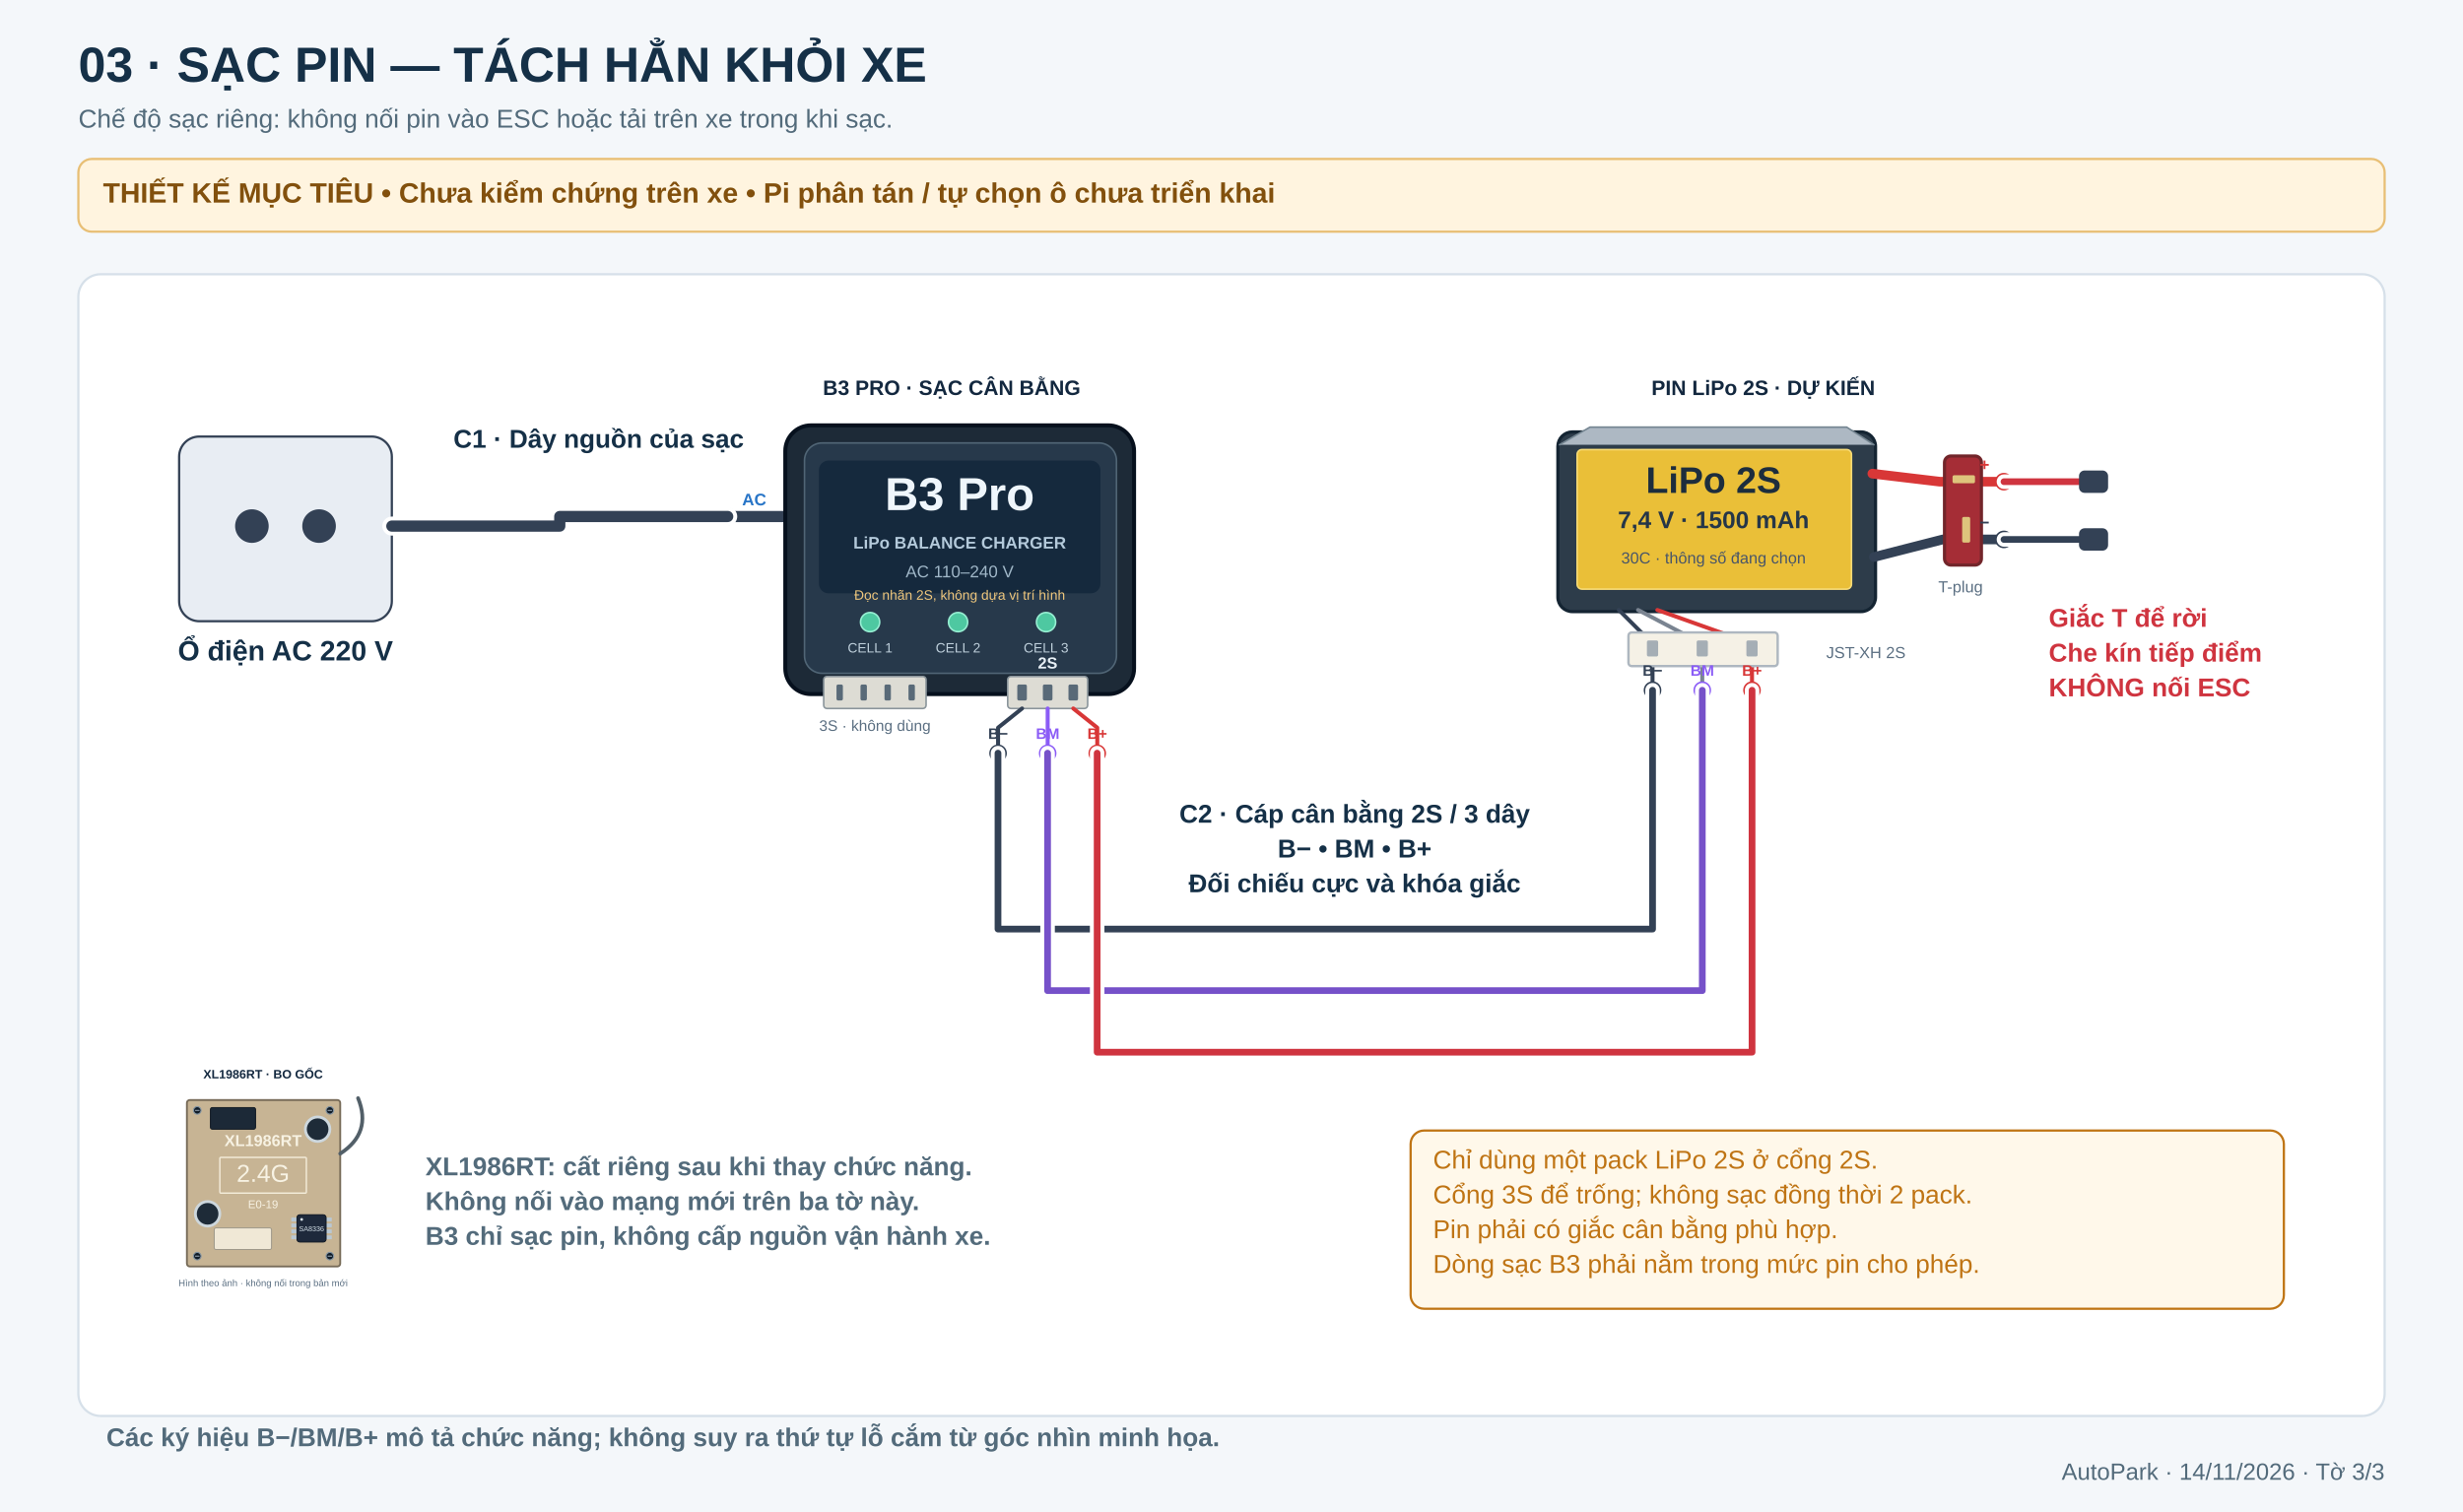
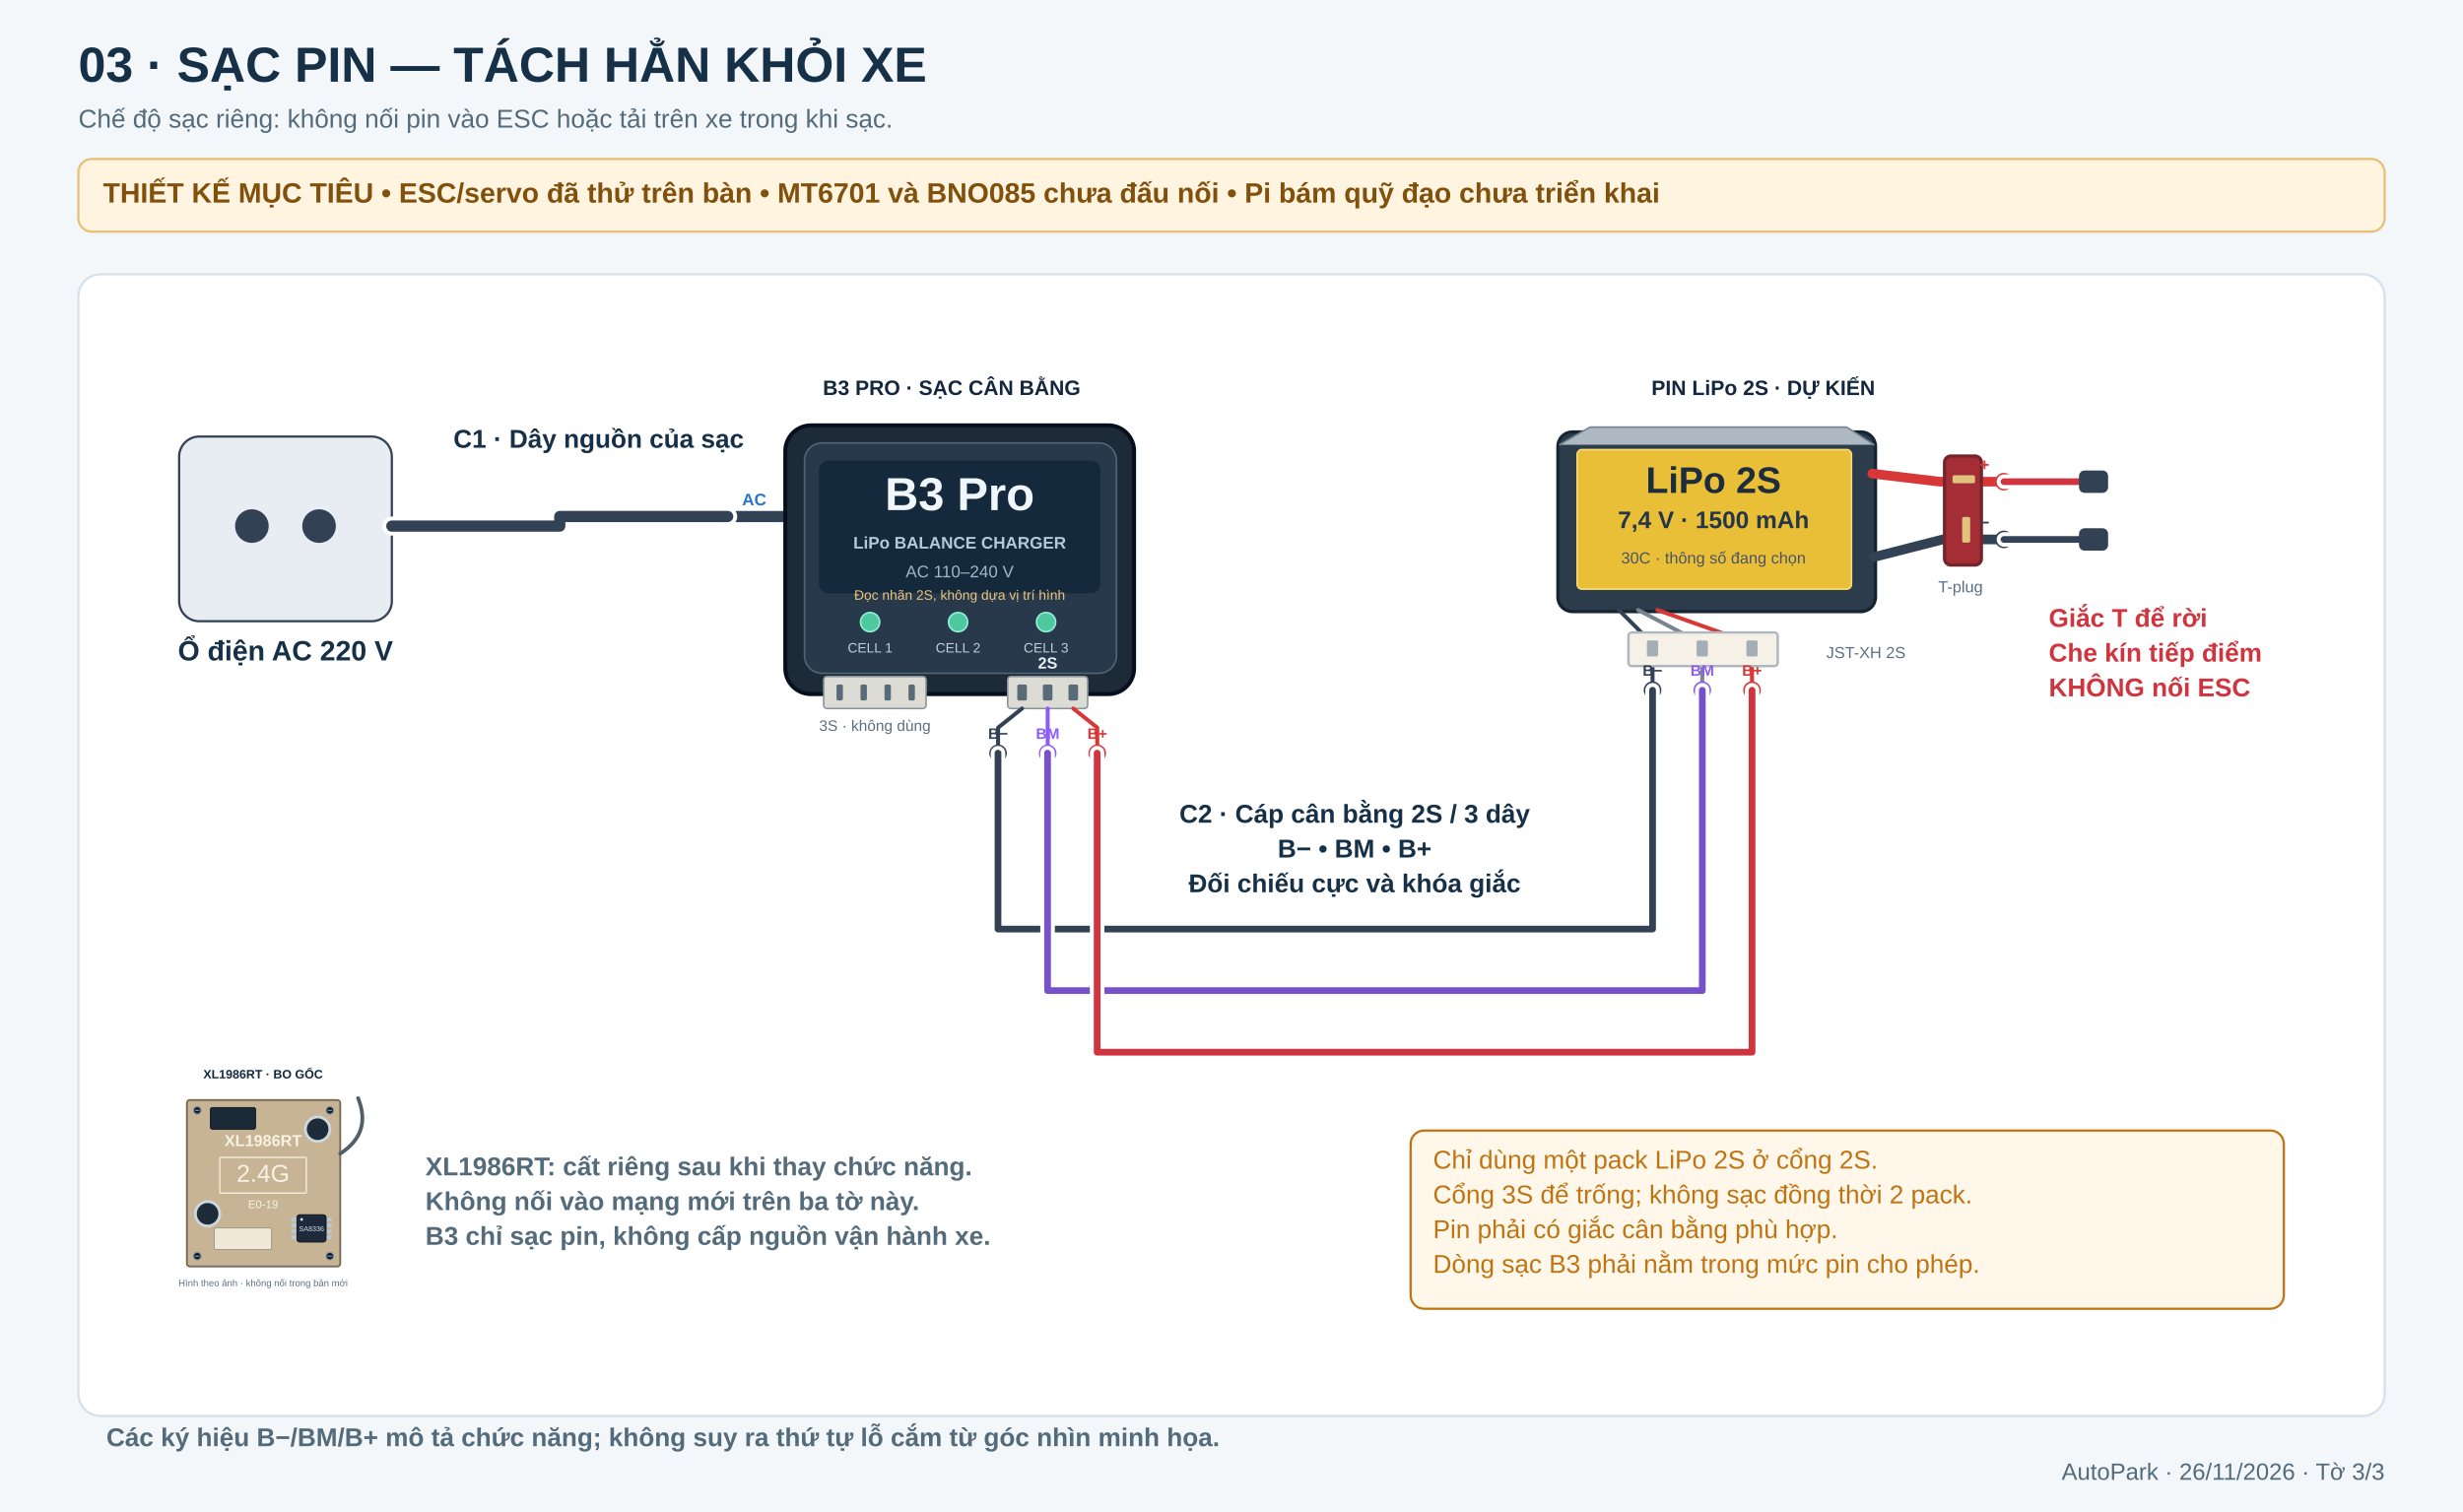
<svg xmlns="http://www.w3.org/2000/svg" width="2200" height="1350" viewBox="0 0 2200 1350">
  <rect x="0" y="0" width="2200" height="1350" rx="0" fill="#f4f7fa" stroke="#f4f7fa" stroke-width="2" />
  <text x="70" y="73" font-family="Segoe UI, Arial, sans-serif" font-size="44" fill="#153047" font-weight="700" text-anchor="start">03 · SẠC PIN — TÁCH HẲN KHỎI XE</text>
  <text x="70" y="114" font-family="Segoe UI, Arial, sans-serif" font-size="23" fill="#536b7b" font-weight="400" text-anchor="start">Chế độ sạc riêng: không nối pin vào ESC hoặc tải trên xe trong khi sạc.</text>
  <rect x="70" y="142" width="2060" height="65" rx="12" fill="#fff4df" stroke="#e8bf75" stroke-width="2" />
-   <text x="92" y="181" font-family="Segoe UI, Arial, sans-serif" font-size="25" fill="#82500d" font-weight="600" text-anchor="start">THIẾT KẾ MỤC TIÊU • Chưa kiểm chứng trên xe • Pi phân tán / tự chọn ô chưa triển khai</text>
+   <text x="92" y="181" font-family="Segoe UI, Arial, sans-serif" font-size="25" fill="#82500d" font-weight="600" text-anchor="start">THIẾT KẾ MỤC TIÊU • ESC/servo đã thử trên bàn • MT6701 và BNO085 chưa đấu nối • Pi bám quỹ đạo chưa triển khai</text>
  <rect x="70" y="245" width="2060" height="1020" rx="20" fill="white" stroke="#d6e0e9" stroke-width="2" />
  <g transform="translate(650 330) scale(1.429 1.429)" data-component="b3_charger">
    <text x="140" y="16" font-size="13" fill="#13283f" text-anchor="middle" font-weight="700" font-family="Arial, DejaVu Sans, sans-serif">B3 PRO · SẠC CÂN BẰNG</text>
    <polyline points="0,92 40,92" fill="none" stroke="#334155" stroke-width="7" stroke-linecap="round" stroke-linejoin="round" />
    <rect x="36" y="35" width="218" height="168" fill="#1d2a37" stroke="#06101d" rx="16" stroke-width="2.5" />
    <rect x="48" y="46" width="195" height="144" fill="#27394b" stroke="#506575" rx="11" stroke-width="1" />
    <rect x="57" y="57" width="176" height="83" fill="#15293d" stroke="none" rx="6" stroke-width="1" />
    <text x="145" y="88" font-size="29" fill="#eff6fc" text-anchor="middle" font-weight="700" font-family="Arial, DejaVu Sans, sans-serif">B3 Pro</text>
    <text x="145" y="112" font-size="10.5" fill="#b4cadb" text-anchor="middle" font-weight="700" font-family="Arial, DejaVu Sans, sans-serif">LiPo BALANCE CHARGER</text>
    <text x="145" y="130" font-size="10.5" fill="#a0b7c8" text-anchor="middle" font-weight="400" font-family="Arial, DejaVu Sans, sans-serif">AC 110–240 V</text>
    <text x="145" y="144" font-size="8.5" fill="#eec67c" text-anchor="middle" font-weight="400" font-family="Arial, DejaVu Sans, sans-serif">Đọc nhãn 2S, không dựa vị trí hình</text>
    <circle cx="89" cy="158" r="6" fill="#4ec8a1" stroke="#97efd3" stroke-width="1" />
    <text x="89" y="177" font-size="8.5" fill="#bfd0dc" text-anchor="middle" font-weight="400" font-family="Arial, DejaVu Sans, sans-serif">CELL 1</text>
    <circle cx="144" cy="158" r="6" fill="#4ec8a1" stroke="#97efd3" stroke-width="1" />
    <text x="144" y="177" font-size="8.5" fill="#bfd0dc" text-anchor="middle" font-weight="400" font-family="Arial, DejaVu Sans, sans-serif">CELL 2</text>
    <circle cx="199" cy="158" r="6" fill="#4ec8a1" stroke="#97efd3" stroke-width="1" />
    <text x="199" y="177" font-size="8.5" fill="#bfd0dc" text-anchor="middle" font-weight="400" font-family="Arial, DejaVu Sans, sans-serif">CELL 3</text>
    <rect x="60" y="192" width="64" height="20" fill="#dddcd4" stroke="#8a959b" rx="2" stroke-width="1" />
    <rect x="175" y="192" width="50" height="20" fill="#dddcd4" stroke="#8a959b" rx="2" stroke-width="1" />
    <text x="92" y="226" font-size="9.5" fill="#5b6f82" text-anchor="middle" font-weight="400" font-family="Arial, DejaVu Sans, sans-serif">3S · không dùng</text>
    <text x="200" y="187" font-size="10" fill="#e7eff5" text-anchor="middle" font-weight="700" font-family="Arial, DejaVu Sans, sans-serif">2S</text>
    <rect x="68" y="197" width="4" height="10" fill="#596a78" stroke="none" rx="1" stroke-width="1" />
    <rect x="83" y="197" width="4" height="10" fill="#596a78" stroke="none" rx="1" stroke-width="1" />
    <rect x="98" y="197" width="4" height="10" fill="#596a78" stroke="none" rx="1" stroke-width="1" />
    <rect x="113" y="197" width="4" height="10" fill="#596a78" stroke="none" rx="1" stroke-width="1" />
    <rect x="181" y="197" width="6" height="10" fill="#596a78" stroke="none" rx="1" stroke-width="1" />
    <polyline points="184,212 169,224 169,240" fill="none" stroke="#334155" stroke-width="2.5" stroke-linecap="round" stroke-linejoin="round" />
    <rect x="197" y="197" width="6" height="10" fill="#596a78" stroke="none" rx="1" stroke-width="1" />
    <polyline points="200,212 200,224 200,240" fill="none" stroke="#8b5cf6" stroke-width="2.5" stroke-linecap="round" stroke-linejoin="round" />
    <rect x="213" y="197" width="6" height="10" fill="#596a78" stroke="none" rx="1" stroke-width="1" />
    <polyline points="216,212 231,224 231,240" fill="none" stroke="#d83737" stroke-width="2.5" stroke-linecap="round" stroke-linejoin="round" />
    <circle cx="0" cy="92" r="4.5" fill="white" stroke="#2875c7" stroke-width="2" />
    <text x="9" y="85" font-size="10.5" fill="#2875c7" text-anchor="start" font-weight="700" font-family="Arial, DejaVu Sans, sans-serif">AC</text>
    <circle cx="169" cy="240" r="4.5" fill="white" stroke="#334155" stroke-width="2" />
    <text x="169" y="231" font-size="9.5" fill="#334155" text-anchor="middle" font-weight="700" font-family="Arial, DejaVu Sans, sans-serif">B−</text>
    <circle cx="200" cy="240" r="4.5" fill="white" stroke="#8b5cf6" stroke-width="2" />
    <text x="200" y="231" font-size="9.5" fill="#8b5cf6" text-anchor="middle" font-weight="700" font-family="Arial, DejaVu Sans, sans-serif">BM</text>
    <circle cx="231" cy="240" r="4.5" fill="white" stroke="#d83737" stroke-width="2" />
    <text x="231" y="231" font-size="9.5" fill="#d83737" text-anchor="middle" font-weight="700" font-family="Arial, DejaVu Sans, sans-serif">B+</text>
  </g>
  <g transform="translate(1360 330) scale(1.433 1.433)" data-component="battery2s">
    <text x="150" y="16" font-size="13" fill="#13283f" text-anchor="middle" font-weight="700" font-family="Arial, DejaVu Sans, sans-serif">PIN LiPo 2S · DỰ KIẾN</text>
    <rect x="22" y="39" width="198" height="112" fill="#2d3c4a" stroke="#142432" rx="9" stroke-width="2" />
    <path d="M23 47 L42 36 H202 L219 47" fill="#adb8c3" stroke="#748591" stroke-width="1" stroke-linecap="round" stroke-linejoin="round" />
    <rect x="34" y="50" width="171" height="87" fill="#eabf38" stroke="#f7db77" rx="3" stroke-width="1" />
    <text x="119" y="77" font-size="23" fill="#1d2d3d" text-anchor="middle" font-weight="700" font-family="Arial, DejaVu Sans, sans-serif">LiPo 2S</text>
    <text x="119" y="99" font-size="15" fill="#253648" text-anchor="middle" font-weight="700" font-family="Arial, DejaVu Sans, sans-serif">7,4 V · 1500 mAh</text>
    <text x="119" y="121" font-size="10" fill="#485569" text-anchor="middle" font-weight="400" font-family="Arial, DejaVu Sans, sans-serif">30C · thông số đang chọn</text>
    <polyline points="218,65 260,70 300,70" fill="none" stroke="#d83737" stroke-width="6" stroke-linecap="round" stroke-linejoin="round" />
    <polyline points="219,117 262,106 300,106" fill="none" stroke="#334155" stroke-width="6" stroke-linecap="round" stroke-linejoin="round" />
    <rect x="263" y="54" width="23" height="68" fill="#a52d36" stroke="#72252a" rx="4" stroke-width="2" />
    <rect x="268" y="66" width="14" height="5" fill="#dec47c" stroke="none" rx="1" stroke-width="1" />
    <rect x="274" y="92" width="5" height="16" fill="#dec47c" stroke="none" rx="1" stroke-width="1" />
    <text x="273" y="139" font-size="10" fill="#5b6f82" text-anchor="middle" font-weight="400" font-family="Arial, DejaVu Sans, sans-serif">T-plug</text>
    <polyline points="60,150 81,171 81,200" fill="none" stroke="#334155" stroke-width="2.5" stroke-linecap="round" stroke-linejoin="round" />
    <polyline points="72,150 112,171 112,200" fill="none" stroke="#7a8491" stroke-width="2.5" stroke-linecap="round" stroke-linejoin="round" />
    <polyline points="84,150 143,171 143,200" fill="none" stroke="#d83737" stroke-width="2.5" stroke-linecap="round" stroke-linejoin="round" />
    <rect x="66" y="164" width="93" height="21" fill="#f5f1e6" stroke="#aeb7c0" rx="2" stroke-width="1.5" />
    <text x="214" y="180" font-size="10" fill="#5b6f82" text-anchor="middle" font-weight="400" font-family="Arial, DejaVu Sans, sans-serif">JST-XH 2S</text>
    <rect x="77.5" y="169" width="7" height="10" fill="#a5aeb5" stroke="none" rx="1" stroke-width="1" />
    <rect x="108.5" y="169" width="7" height="10" fill="#a5aeb5" stroke="none" rx="1" stroke-width="1" />
    <rect x="139.5" y="169" width="7" height="10" fill="#a5aeb5" stroke="none" rx="1" stroke-width="1" />
    <circle cx="300" cy="70" r="4.5" fill="white" stroke="#d83737" stroke-width="2" />
    <text x="291" y="63" font-size="10.5" fill="#d83737" text-anchor="end" font-weight="700" font-family="Arial, DejaVu Sans, sans-serif">+</text>
    <circle cx="300" cy="106" r="4.5" fill="white" stroke="#334155" stroke-width="2" />
    <text x="291" y="99" font-size="10.5" fill="#334155" text-anchor="end" font-weight="700" font-family="Arial, DejaVu Sans, sans-serif">−</text>
    <circle cx="81" cy="200" r="4.5" fill="white" stroke="#334155" stroke-width="2" />
    <text x="81" y="191" font-size="9.5" fill="#334155" text-anchor="middle" font-weight="700" font-family="Arial, DejaVu Sans, sans-serif">B−</text>
    <circle cx="112" cy="200" r="4.5" fill="white" stroke="#8b5cf6" stroke-width="2" />
    <text x="112" y="191" font-size="9.5" fill="#8b5cf6" text-anchor="middle" font-weight="700" font-family="Arial, DejaVu Sans, sans-serif">BM</text>
    <circle cx="143" cy="200" r="4.5" fill="white" stroke="#d83737" stroke-width="2" />
    <text x="143" y="191" font-size="9.5" fill="#d83737" text-anchor="middle" font-weight="700" font-family="Arial, DejaVu Sans, sans-serif">B+</text>
  </g>
  <rect x="160" y="390" width="190" height="165" rx="18" fill="#e8edf3" stroke="#334155" stroke-width="2" />
  <circle cx="225" cy="470" r="15" fill="#334155" />
  <circle cx="285" cy="470" r="15" fill="#334155" />
  <text x="255" y="590" font-family="Segoe UI, Arial, sans-serif" font-size="25" fill="#153047" font-weight="600" text-anchor="middle">Ổ điện AC 220 V</text>
  <g transform="translate(130 950) scale(0.84 0.84)" data-component="stock_board">
    <text x="125" y="16" font-size="13" fill="#13283f" text-anchor="middle" font-weight="700" font-family="Arial, DejaVu Sans, sans-serif">XL1986RT · BO GỐC</text>
    <rect x="44" y="39" width="163" height="177" fill="#c7b494" stroke="#776b58" rx="3" stroke-width="2" />
    <circle cx="55" cy="50" r="4" fill="#101c28" stroke="#8293a1" stroke-width="1.2" />
    <line x1="53" y1="50" x2="57" y2="50" stroke="#9fafbc" stroke-width="1" stroke-linecap="round" />
    <circle cx="196" cy="50" r="4" fill="#101c28" stroke="#8293a1" stroke-width="1.2" />
    <line x1="194" y1="50" x2="198" y2="50" stroke="#9fafbc" stroke-width="1" stroke-linecap="round" />
    <circle cx="55" cy="205" r="4" fill="#101c28" stroke="#8293a1" stroke-width="1.2" />
    <line x1="53" y1="205" x2="57" y2="205" stroke="#9fafbc" stroke-width="1" stroke-linecap="round" />
    <circle cx="196" cy="205" r="4" fill="#101c28" stroke="#8293a1" stroke-width="1.2" />
    <line x1="194" y1="205" x2="198" y2="205" stroke="#9fafbc" stroke-width="1" stroke-linecap="round" />
    <text x="125" y="88" font-size="17" fill="#f7f2e3" text-anchor="middle" font-weight="700" font-family="Arial, DejaVu Sans, sans-serif">XL1986RT</text>
    <rect x="79" y="100" width="92" height="38" fill="none" stroke="#f3ebd9" rx="1" stroke-width="1.5" />
    <text x="125" y="126" font-size="26" fill="#f7f2e3" text-anchor="middle" font-weight="400" font-family="Arial, DejaVu Sans, sans-serif">2.4G</text>
    <text x="125" y="154" font-size="12" fill="#f7f2e3" text-anchor="middle" font-weight="400" font-family="Arial, DejaVu Sans, sans-serif">E0-19</text>
    <circle cx="66" cy="160" r="13" fill="#1e2b38" stroke="#cdd7dd" stroke-width="3" />
    <circle cx="183" cy="70" r="13" fill="#1e2b38" stroke="#cdd7dd" stroke-width="3" />
    <rect x="155" y="164" width="8" height="4" fill="#b9c8d4" stroke="none" rx="0" stroke-width="1" />
    <rect x="190" y="164" width="8" height="4" fill="#b9c8d4" stroke="none" rx="0" stroke-width="1" />
    <rect x="155" y="170.333" width="8" height="4" fill="#b9c8d4" stroke="none" rx="0" stroke-width="1" />
    <rect x="190" y="170.333" width="8" height="4" fill="#b9c8d4" stroke="none" rx="0" stroke-width="1" />
    <rect x="155" y="176.667" width="8" height="4" fill="#b9c8d4" stroke="none" rx="0" stroke-width="1" />
    <rect x="190" y="176.667" width="8" height="4" fill="#b9c8d4" stroke="none" rx="0" stroke-width="1" />
    <rect x="155" y="183" width="8" height="4" fill="#b9c8d4" stroke="none" rx="0" stroke-width="1" />
    <rect x="190" y="183" width="8" height="4" fill="#b9c8d4" stroke="none" rx="0" stroke-width="1" />
    <rect x="161" y="161" width="31" height="29" fill="#1e293b" stroke="#0b1421" rx="3" stroke-width="1" />
    <circle cx="166" cy="166" r="1.5" fill="#dbe5ec" stroke="none" stroke-width="1" />
    <text x="176.5" y="178.5" font-size="7.492" fill="#d8e4ec" text-anchor="middle" font-weight="400" font-family="Arial, DejaVu Sans, sans-serif">SA8336</text>
    <rect x="73" y="175" width="61" height="23" fill="#f0e8d6" stroke="#9b9587" rx="2" stroke-width="1" />
    <rect x="69" y="47" width="48" height="23" fill="#1c2937" stroke="#0f1822" rx="2" stroke-width="1" />
    <path d="M207 96 Q241 74 226 37" fill="none" stroke="#525f68" stroke-width="4" stroke-linecap="round" stroke-linejoin="round" />
    <text x="125" y="237" font-size="10" fill="#5b6f82" text-anchor="middle" font-weight="400" font-family="Arial, DejaVu Sans, sans-serif">Hình theo ảnh · không nối trong bản mới</text>
  </g>
  <polyline points="350,470 500,470 500,461.43 650,461.43" fill="none" stroke="white" stroke-width="17" stroke-linecap="round" stroke-linejoin="round" />
  <polyline points="350,470 500,470 500,461.43 650,461.43" fill="none" stroke="#334155" stroke-width="10" stroke-linecap="round" stroke-linejoin="round" />
  <polyline points="891.43,672.86 891.43,830 1476.1,830 1476.1,616.67" fill="none" stroke="white" stroke-width="13" stroke-linecap="round" stroke-linejoin="round" />
  <polyline points="891.43,672.86 891.43,830 1476.1,830 1476.1,616.67" fill="none" stroke="#334155" stroke-width="6" stroke-linecap="round" stroke-linejoin="round" />
  <polyline points="935.71,672.86 935.71,885 1520.53,885 1520.53,616.67" fill="none" stroke="white" stroke-width="13" stroke-linecap="round" stroke-linejoin="round" />
  <polyline points="935.71,672.86 935.71,885 1520.53,885 1520.53,616.67" fill="none" stroke="#7651c9" stroke-width="6" stroke-linecap="round" stroke-linejoin="round" />
  <polyline points="980,672.86 980,940 1564.97,940 1564.97,616.67" fill="none" stroke="white" stroke-width="13" stroke-linecap="round" stroke-linejoin="round" />
  <polyline points="980,672.86 980,940 1564.97,940 1564.97,616.67" fill="none" stroke="#cf343f" stroke-width="6" stroke-linecap="round" stroke-linejoin="round" />
  <polyline points="1790,430.33 1870,430.33" fill="none" stroke="white" stroke-width="13" stroke-linecap="round" stroke-linejoin="round" />
  <polyline points="1790,430.33 1870,430.33" fill="none" stroke="#cf343f" stroke-width="6" stroke-linecap="round" stroke-linejoin="round" />
  <polyline points="1790,481.94 1870,481.94" fill="none" stroke="white" stroke-width="13" stroke-linecap="round" stroke-linejoin="round" />
  <polyline points="1790,481.94 1870,481.94" fill="none" stroke="#334155" stroke-width="6" stroke-linecap="round" stroke-linejoin="round" />
-   <text x="2130" y="1322" font-family="Segoe UI, Arial, sans-serif" font-size="21" fill="#536b7b" font-weight="400" text-anchor="end">AutoPark · 14/11/2026 · Tờ 3/3</text>
+   <text x="2130" y="1322" font-family="Segoe UI, Arial, sans-serif" font-size="21" fill="#536b7b" font-weight="400" text-anchor="end">AutoPark · 26/11/2026 · Tờ 3/3</text>
  <text x="405" y="400" font-family="Segoe UI, Arial, sans-serif" font-size="23" fill="#153047" font-weight="600" text-anchor="start">C1 · Dây nguồn của sạc</text>
  <text x="1210" y="735" font-family="Segoe UI, Arial, sans-serif" font-size="23" fill="#153047" font-weight="600" text-anchor="middle">C2 · Cáp cân bằng 2S / 3 dây</text>
  <text x="1210" y="766.05" font-family="Segoe UI, Arial, sans-serif" font-size="23" fill="#153047" font-weight="600" text-anchor="middle">B− • BM • B+</text>
  <text x="1210" y="797.1" font-family="Segoe UI, Arial, sans-serif" font-size="23" fill="#153047" font-weight="600" text-anchor="middle">Đối chiếu cực và khóa giắc</text>
  <rect x="1858.0" y="421.334" width="24" height="18" rx="4" fill="#334155" stroke="#334155" stroke-width="2" />
  <rect x="1858.0" y="472.935" width="24" height="18" rx="4" fill="#334155" stroke="#334155" stroke-width="2" />
  <text x="1830" y="560" font-family="Segoe UI, Arial, sans-serif" font-size="23" fill="#cf343f" font-weight="600" text-anchor="start">Giắc T để rời</text>
  <text x="1830" y="591.05" font-family="Segoe UI, Arial, sans-serif" font-size="23" fill="#cf343f" font-weight="600" text-anchor="start">Che kín tiếp điểm</text>
  <text x="1830" y="622.1" font-family="Segoe UI, Arial, sans-serif" font-size="23" fill="#cf343f" font-weight="600" text-anchor="start">KHÔNG nối ESC</text>
  <rect x="1260" y="1010" width="780" height="159.2" rx="12" fill="#fff8ea" stroke="#bf7414" stroke-width="2" />
  <text x="1280" y="1044" font-family="Segoe UI, Arial, sans-serif" font-size="23" fill="#bf7414" font-weight="400" text-anchor="start">Chỉ dùng một pack LiPo 2S ở cổng 2S.</text>
  <text x="1280" y="1075.05" font-family="Segoe UI, Arial, sans-serif" font-size="23" fill="#bf7414" font-weight="400" text-anchor="start">Cổng 3S để trống; không sạc đồng thời 2 pack.</text>
  <text x="1280" y="1106.1" font-family="Segoe UI, Arial, sans-serif" font-size="23" fill="#bf7414" font-weight="400" text-anchor="start">Pin phải có giắc cân bằng phù hợp.</text>
  <text x="1280" y="1137.15" font-family="Segoe UI, Arial, sans-serif" font-size="23" fill="#bf7414" font-weight="400" text-anchor="start">Dòng sạc B3 phải nằm trong mức pin cho phép.</text>
  <text x="380" y="1050" font-family="Segoe UI, Arial, sans-serif" font-size="23" fill="#536b7b" font-weight="600" text-anchor="start">XL1986RT: cất riêng sau khi thay chức năng.</text>
  <text x="380" y="1081.05" font-family="Segoe UI, Arial, sans-serif" font-size="23" fill="#536b7b" font-weight="600" text-anchor="start">Không nối vào mạng mới trên ba tờ này.</text>
  <text x="380" y="1112.1" font-family="Segoe UI, Arial, sans-serif" font-size="23" fill="#536b7b" font-weight="600" text-anchor="start">B3 chỉ sạc pin, không cấp nguồn vận hành xe.</text>
  <text x="95" y="1292" font-family="Segoe UI, Arial, sans-serif" font-size="23" fill="#536b7b" font-weight="600" text-anchor="start">Các ký hiệu B−/BM/B+ mô tả chức năng; không suy ra thứ tự lỗ cắm từ góc nhìn minh họa.</text>
</svg>
